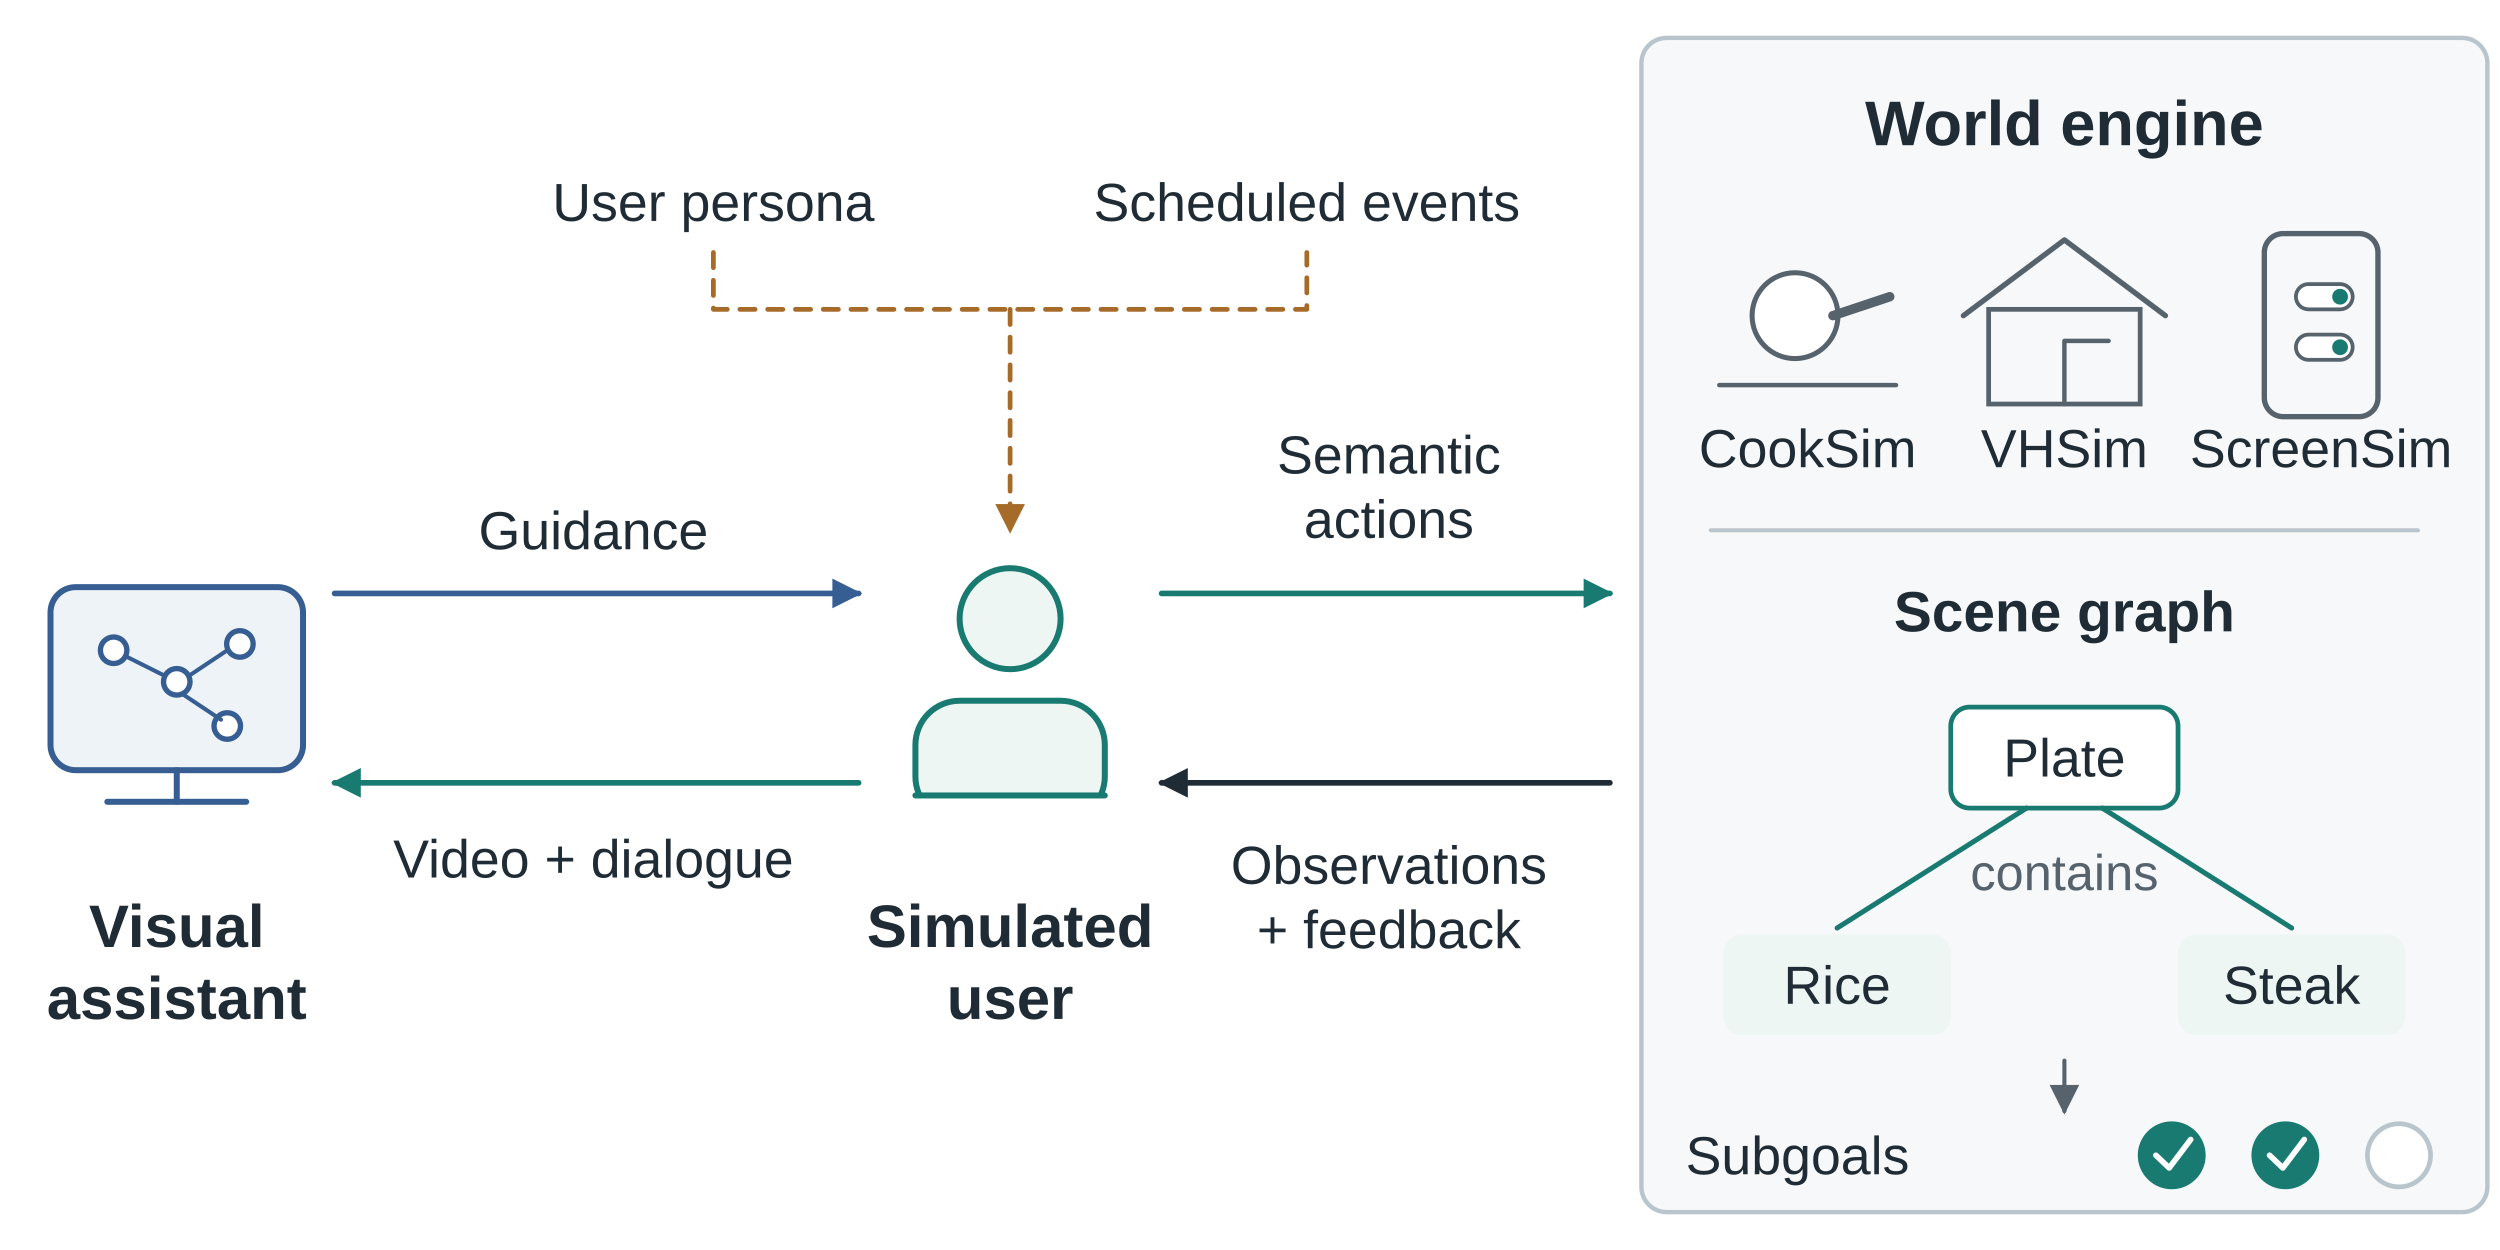
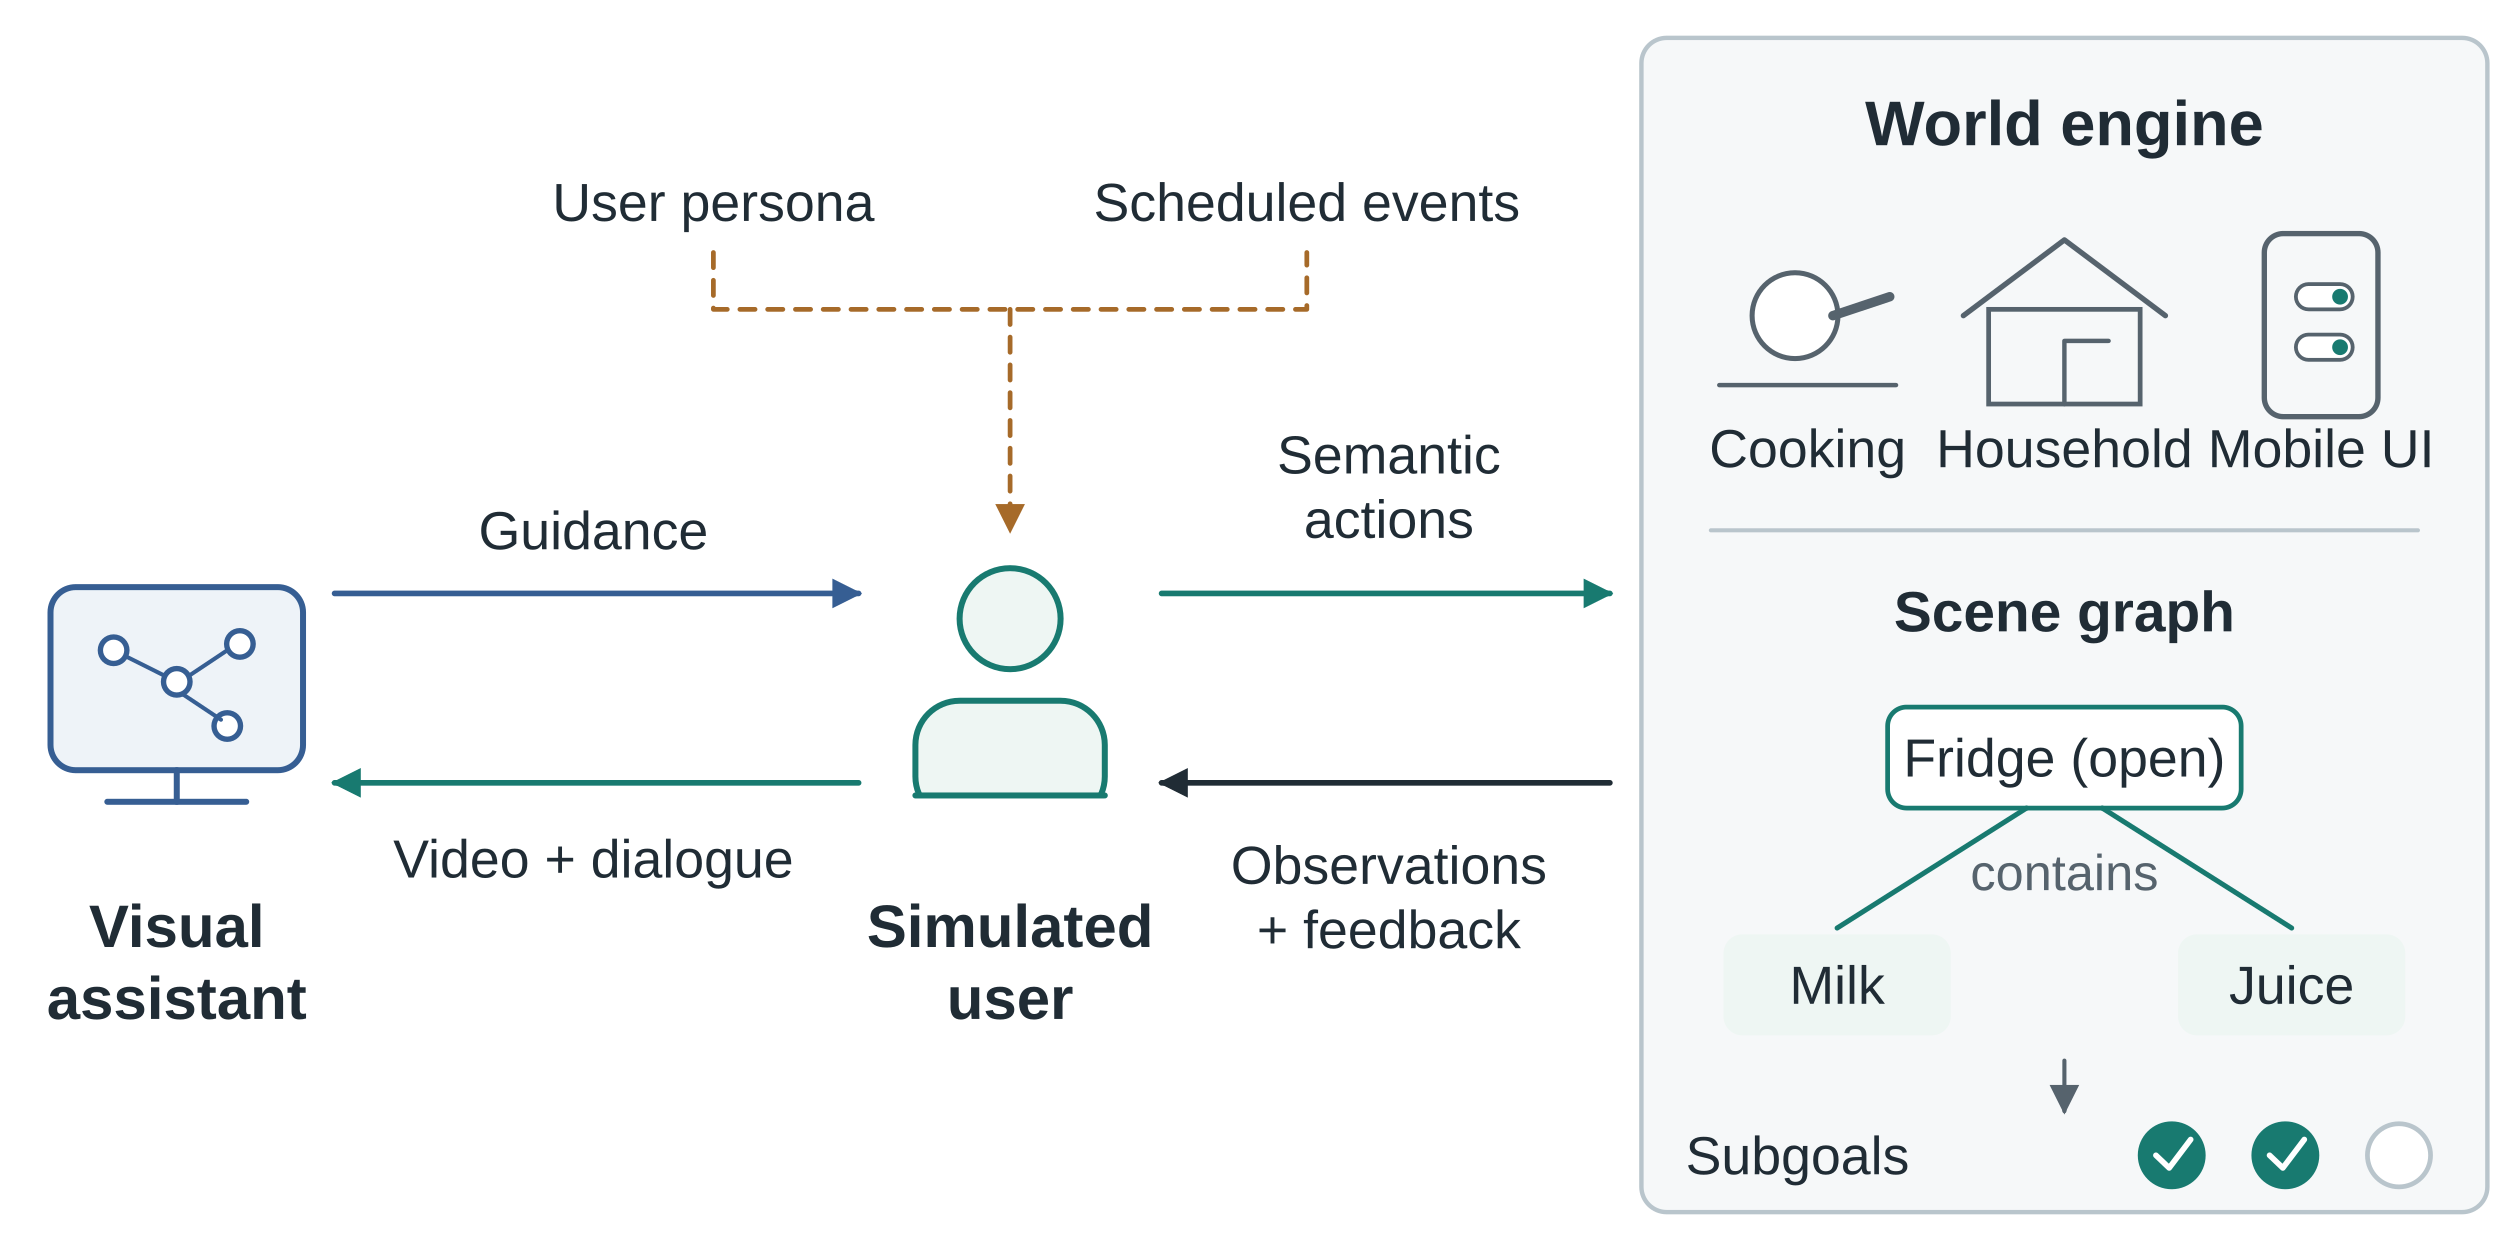
<svg xmlns="http://www.w3.org/2000/svg" width="396pt" height="198pt" viewBox="0 0 396 198">
  <defs>
    <marker id="arrow-202C35" viewBox="0 0 6 6" refX="5.3" refY="3" markerWidth="4.7" markerHeight="4.7" orient="auto-start-reverse" markerUnits="userSpaceOnUse">
      <path d="M0,0 L6,3 L0,6 Z" fill="#202C35" />
    </marker>
    <marker id="arrow-56636D" viewBox="0 0 6 6" refX="5.3" refY="3" markerWidth="4.7" markerHeight="4.7" orient="auto-start-reverse" markerUnits="userSpaceOnUse">
      <path d="M0,0 L6,3 L0,6 Z" fill="#56636D" />
    </marker>
    <marker id="arrow-365E93" viewBox="0 0 6 6" refX="5.3" refY="3" markerWidth="4.7" markerHeight="4.7" orient="auto-start-reverse" markerUnits="userSpaceOnUse">
      <path d="M0,0 L6,3 L0,6 Z" fill="#365E93" />
    </marker>
    <marker id="arrow-187A70" viewBox="0 0 6 6" refX="5.3" refY="3" markerWidth="4.7" markerHeight="4.7" orient="auto-start-reverse" markerUnits="userSpaceOnUse">
      <path d="M0,0 L6,3 L0,6 Z" fill="#187A70" />
    </marker>
    <marker id="arrow-A66A29" viewBox="0 0 6 6" refX="5.3" refY="3" markerWidth="4.7" markerHeight="4.7" orient="auto-start-reverse" markerUnits="userSpaceOnUse">
      <path d="M0,0 L6,3 L0,6 Z" fill="#A66A29" />
    </marker>
    <marker id="arrow-B9C5CC" viewBox="0 0 6 6" refX="5.3" refY="3" markerWidth="4.7" markerHeight="4.7" orient="auto-start-reverse" markerUnits="userSpaceOnUse">
      <path d="M0,0 L6,3 L0,6 Z" fill="#B9C5CC" />
    </marker>
  </defs>
  <rect id="page-background" width="396" height="198" fill="white" />
  <g id="group-1">
    <rect id="el-2" x="260" y="6" width="134" height="186" rx="4" fill="#F6F8F9" stroke="#B9C5CC" stroke-width="0.7" />
    <text id="text-3" x="327" y="23.0" font-family="Arial, Liberation Sans, sans-serif" font-size="10" font-weight="600" text-anchor="middle" fill="#202C35">World engine</text>
    <g id="group-4">
      <rect id="el-5" x="270.333" y="40" width="32" height="21" rx="2" fill="#F6F8F9" stroke="none" stroke-width="0.65" />
      <circle id="el-6" cx="284.333" cy="50" r="6.8" fill="white" stroke="#56636D" stroke-width="0.8" />
      <path id="edge-7" d="M290.333,50 L299.333,47" fill="none" stroke="#56636D" stroke-width="1.5" stroke-linecap="round" stroke-linejoin="round" />
      <path id="edge-8" d="M272.333,61 L300.333,61" fill="none" stroke="#56636D" stroke-width="0.7" stroke-linecap="round" stroke-linejoin="round" />
-       <text id="text-9" x="286.333" y="74.0" font-family="Arial, Liberation Sans, sans-serif" font-size="8.5" font-weight="400" text-anchor="middle" fill="#202C35">CookSim</text>
+       <text id="text-9" x="286.333" y="74.0" font-family="Arial, Liberation Sans, sans-serif" font-size="8.5" font-weight="400" text-anchor="middle" fill="#202C35">Cooking</text>
      <path id="edge-10" d="M311.0,50 L327.0,38 L343.0,50" fill="none" stroke="#56636D" stroke-width="0.85" stroke-linecap="round" stroke-linejoin="round" />
      <rect id="el-11" x="315.0" y="49" width="24" height="15" rx="0" fill="#F6F8F9" stroke="#56636D" stroke-width="0.75" />
      <path id="edge-12" d="M327.0,64 L327.0,54 L334.0,54" fill="none" stroke="#56636D" stroke-width="0.7" stroke-linecap="round" stroke-linejoin="round" />
-       <text id="text-13" x="327.0" y="74.0" font-family="Arial, Liberation Sans, sans-serif" font-size="8.5" font-weight="400" text-anchor="middle" fill="#202C35">VHSim</text>
+       <text id="text-13" x="327.0" y="74.0" font-family="Arial, Liberation Sans, sans-serif" font-size="8.5" font-weight="400" text-anchor="middle" fill="#202C35">Household</text>
      <rect id="el-14" x="358.667" y="37" width="18" height="29" rx="3" fill="#F6F8F9" stroke="#56636D" stroke-width="0.85" />
      <rect id="el-15" x="363.667" y="45" width="9" height="4" rx="2" fill="white" stroke="#56636D" stroke-width="0.6" />
      <circle id="el-16" cx="370.667" cy="47" r="1.25" fill="#187A70" stroke="none" stroke-width="0.7" />
      <rect id="el-17" x="363.667" y="53" width="9" height="4" rx="2" fill="white" stroke="#56636D" stroke-width="0.6" />
      <circle id="el-18" cx="370.667" cy="55" r="1.25" fill="#187A70" stroke="none" stroke-width="0.7" />
-       <text id="text-19" x="367.667" y="74.0" font-family="Arial, Liberation Sans, sans-serif" font-size="8.5" font-weight="400" text-anchor="middle" fill="#202C35">ScreenSim</text>
+       <text id="text-19" x="367.667" y="74.0" font-family="Arial, Liberation Sans, sans-serif" font-size="8.5" font-weight="400" text-anchor="middle" fill="#202C35">Mobile UI</text>
    </g>
    <path id="edge-20" d="M271,84 L383,84" fill="none" stroke="#B9C5CC" stroke-width="0.65" stroke-linecap="round" stroke-linejoin="round" />
    <g id="group-21">
      <text id="text-22" x="327.0" y="100.0" font-family="Arial, Liberation Sans, sans-serif" font-size="9" font-weight="600" text-anchor="middle" fill="#202C35">Scene graph</text>
-       <rect id="el-23" x="309.0" y="112" width="36" height="16" rx="3" fill="white" stroke="#187A70" stroke-width="0.75" />
-       <text id="text-24" x="327.0" y="123.0" font-family="Arial, Liberation Sans, sans-serif" font-size="8.5" font-weight="400" text-anchor="middle" fill="#202C35">Plate</text>
+       <rect id="el-23" x="299.0" y="112" width="56" height="16" rx="3" fill="white" stroke="#187A70" stroke-width="0.75" />
+       <text id="text-24" x="327.0" y="123.0" font-family="Arial, Liberation Sans, sans-serif" font-size="8.5" font-weight="400" text-anchor="middle" fill="#202C35">Fridge (open)</text>
      <path id="edge-25" d="M321.0,128 L291,147" fill="none" stroke="#187A70" stroke-width="0.8" stroke-linecap="round" stroke-linejoin="round" />
      <path id="edge-26" d="M333.0,128 L363,147" fill="none" stroke="#187A70" stroke-width="0.8" stroke-linecap="round" stroke-linejoin="round" />
      <text id="text-27" x="327.0" y="141.0" font-family="Arial, Liberation Sans, sans-serif" font-size="8" font-weight="400" text-anchor="middle" fill="#56636D">contains</text>
      <rect id="el-28" x="273" y="148" width="36" height="16" rx="3" fill="#EEF6F3" stroke="none" stroke-width="0.65" />
-       <text id="text-29" x="291" y="159.0" font-family="Arial, Liberation Sans, sans-serif" font-size="8.5" font-weight="400" text-anchor="middle" fill="#202C35">Rice</text>
+       <text id="text-29" x="291" y="159.0" font-family="Arial, Liberation Sans, sans-serif" font-size="8.5" font-weight="400" text-anchor="middle" fill="#202C35">Milk</text>
      <rect id="el-30" x="345" y="148" width="36" height="16" rx="3" fill="#EEF6F3" stroke="none" stroke-width="0.65" />
-       <text id="text-31" x="363" y="159.0" font-family="Arial, Liberation Sans, sans-serif" font-size="8.5" font-weight="400" text-anchor="middle" fill="#202C35">Steak</text>
+       <text id="text-31" x="363" y="159.0" font-family="Arial, Liberation Sans, sans-serif" font-size="8.5" font-weight="400" text-anchor="middle" fill="#202C35">Juice</text>
      <path id="edge-32" d="M327.0,168 L327.0,176" fill="none" stroke="#56636D" stroke-width="0.65" stroke-linecap="round" stroke-linejoin="round" marker-end="url(#arrow-56636D)" />
      <text id="text-33" x="267" y="186.0" font-family="Arial, Liberation Sans, sans-serif" font-size="8.5" font-weight="400" text-anchor="start" fill="#202C35">Subgoals</text>
      <circle id="el-34" cx="344" cy="183" r="5" fill="#187A70" stroke="#187A70" stroke-width="0.75" />
      <path id="edge-35" d="M341.5,183 L343.6,185 L347,180.5" fill="none" stroke="white" stroke-width="0.9" stroke-linecap="round" stroke-linejoin="round" />
      <circle id="el-36" cx="362" cy="183" r="5" fill="#187A70" stroke="#187A70" stroke-width="0.75" />
      <path id="edge-37" d="M359.5,183 L361.6,185 L365,180.5" fill="none" stroke="white" stroke-width="0.9" stroke-linecap="round" stroke-linejoin="round" />
      <circle id="el-38" cx="380" cy="183" r="5" fill="white" stroke="#B9C5CC" stroke-width="0.75" />
    </g>
  </g>
  <g id="group-39">
    <g id="group-40">
      <rect id="el-41" x="8" y="93" width="40" height="29" rx="4" fill="#EEF3F8" stroke="#365E93" stroke-width="0.95" />
      <path id="edge-42" d="M17,127 L39,127" fill="none" stroke="#365E93" stroke-width="0.95" stroke-linecap="round" stroke-linejoin="round" />
      <path id="edge-43" d="M28,122 L28,127" fill="none" stroke="#365E93" stroke-width="0.95" stroke-linecap="round" stroke-linejoin="round" />
      <circle id="el-44" cx="18" cy="103" r="2.1" fill="white" stroke="#365E93" stroke-width="0.85" />
      <circle id="el-45" cx="28" cy="108" r="2.1" fill="white" stroke="#365E93" stroke-width="0.85" />
      <circle id="el-46" cx="38" cy="102" r="2.1" fill="white" stroke="#365E93" stroke-width="0.85" />
      <circle id="el-47" cx="36" cy="115" r="2.1" fill="white" stroke="#365E93" stroke-width="0.85" />
      <path id="edge-48" d="M20,104 L26,107" fill="none" stroke="#365E93" stroke-width="0.65" stroke-linecap="round" stroke-linejoin="round" />
      <path id="edge-49" d="M30,107 L36,103" fill="none" stroke="#365E93" stroke-width="0.65" stroke-linecap="round" stroke-linejoin="round" />
      <path id="edge-50" d="M29,110 L35,114" fill="none" stroke="#365E93" stroke-width="0.65" stroke-linecap="round" stroke-linejoin="round" />
    </g>
-     <g id="group-51">
-       <circle id="el-52" cx="160" cy="98" r="8" fill="#EEF6F3" stroke="#187A70" stroke-width="0.95" />
-       <rect id="el-53" x="145" y="111" width="30" height="19" rx="7" fill="#EEF6F3" stroke="#187A70" stroke-width="0.95" />
-       <rect id="el-54" x="142" y="126" width="36" height="5" rx="0" fill="white" stroke="none" stroke-width="0.65" />
-       <path id="edge-55" d="M145,126 L175,126" fill="none" stroke="#187A70" stroke-width="0.95" stroke-linecap="round" stroke-linejoin="round" />
+     <text id="text-51" x="28" y="150.0" font-family="Arial, Liberation Sans, sans-serif" font-size="9.5" font-weight="600" text-anchor="middle" fill="#202C35">Visual</text>
+     <text id="text-52" x="28" y="161.4" font-family="Arial, Liberation Sans, sans-serif" font-size="9.5" font-weight="600" text-anchor="middle" fill="#202C35">assistant</text>
+   </g>
+   <g id="group-53">
+     <g id="group-54">
+       <circle id="el-55" cx="160" cy="98" r="8" fill="#EEF6F3" stroke="#187A70" stroke-width="0.95" />
+       <rect id="el-56" x="145" y="111" width="30" height="19" rx="7" fill="#EEF6F3" stroke="#187A70" stroke-width="0.95" />
+       <rect id="el-57" x="142" y="126" width="36" height="5" rx="0" fill="white" stroke="none" stroke-width="0.65" />
+       <path id="edge-58" d="M145,126 L175,126" fill="none" stroke="#187A70" stroke-width="0.95" stroke-linecap="round" stroke-linejoin="round" />
    </g>
-     <text id="text-56" x="28" y="150.0" font-family="Arial, Liberation Sans, sans-serif" font-size="9.5" font-weight="600" text-anchor="middle" fill="#202C35">Visual</text>
-     <text id="text-57" x="28" y="161.4" font-family="Arial, Liberation Sans, sans-serif" font-size="9.5" font-weight="600" text-anchor="middle" fill="#202C35">assistant</text>
-     <text id="text-58" x="160" y="150.0" font-family="Arial, Liberation Sans, sans-serif" font-size="9.5" font-weight="600" text-anchor="middle" fill="#202C35">Simulated</text>
-     <text id="text-59" x="160" y="161.4" font-family="Arial, Liberation Sans, sans-serif" font-size="9.5" font-weight="600" text-anchor="middle" fill="#202C35">user</text>
+     <text id="text-59" x="160" y="150.0" font-family="Arial, Liberation Sans, sans-serif" font-size="9.5" font-weight="600" text-anchor="middle" fill="#202C35">Simulated</text>
+     <text id="text-60" x="160" y="161.4" font-family="Arial, Liberation Sans, sans-serif" font-size="9.5" font-weight="600" text-anchor="middle" fill="#202C35">user</text>
  </g>
-   <g id="group-60">
-     <text id="text-61" x="113" y="35.0" font-family="Arial, Liberation Sans, sans-serif" font-size="8.5" font-weight="400" text-anchor="middle" fill="#202C35">User persona</text>
-     <text id="text-62" x="207" y="35.0" font-family="Arial, Liberation Sans, sans-serif" font-size="8.5" font-weight="400" text-anchor="middle" fill="#202C35">Scheduled events</text>
-     <path id="edge-63" d="M113,40 L113,49 L207,49 L207,40" fill="none" stroke="#A66A29" stroke-width="0.75" stroke-linecap="round" stroke-linejoin="round" stroke-dasharray="2.4 2" />
-     <path id="edge-64" d="M160.0,49 L160.0,84" fill="none" stroke="#A66A29" stroke-width="0.75" stroke-linecap="round" stroke-linejoin="round" stroke-dasharray="2.4 2" marker-end="url(#arrow-A66A29)" />
+   <g id="group-61">
+     <text id="text-62" x="113" y="35.0" font-family="Arial, Liberation Sans, sans-serif" font-size="8.5" font-weight="400" text-anchor="middle" fill="#202C35">User persona</text>
+     <text id="text-63" x="207" y="35.0" font-family="Arial, Liberation Sans, sans-serif" font-size="8.5" font-weight="400" text-anchor="middle" fill="#202C35">Scheduled events</text>
+     <path id="edge-64" d="M113,40 L113,49 L207,49 L207,40" fill="none" stroke="#A66A29" stroke-width="0.75" stroke-linecap="round" stroke-linejoin="round" stroke-dasharray="2.4 2" />
+     <path id="edge-65" d="M160.0,49 L160.0,84" fill="none" stroke="#A66A29" stroke-width="0.75" stroke-linecap="round" stroke-linejoin="round" stroke-dasharray="2.4 2" marker-end="url(#arrow-A66A29)" />
  </g>
-   <g id="group-65">
-     <path id="edge-66" d="M53,94 L136,94" fill="none" stroke="#365E93" stroke-width="0.9" stroke-linecap="round" stroke-linejoin="round" marker-end="url(#arrow-365E93)" />
-     <text id="text-67" x="94" y="87.0" font-family="Arial, Liberation Sans, sans-serif" font-size="8.5" font-weight="400" text-anchor="middle" fill="#202C35">Guidance</text>
-     <path id="edge-68" d="M136,124 L53,124" fill="none" stroke="#187A70" stroke-width="0.9" stroke-linecap="round" stroke-linejoin="round" marker-end="url(#arrow-187A70)" />
-     <text id="text-69" x="94" y="139.0" font-family="Arial, Liberation Sans, sans-serif" font-size="8.5" font-weight="400" text-anchor="middle" fill="#202C35">Video + dialogue</text>
+   <g id="group-66">
+     <path id="edge-67" d="M53,94 L136,94" fill="none" stroke="#365E93" stroke-width="0.9" stroke-linecap="round" stroke-linejoin="round" marker-end="url(#arrow-365E93)" />
+     <text id="text-68" x="94" y="87.0" font-family="Arial, Liberation Sans, sans-serif" font-size="8.5" font-weight="400" text-anchor="middle" fill="#202C35">Guidance</text>
+     <path id="edge-69" d="M136,124 L53,124" fill="none" stroke="#187A70" stroke-width="0.9" stroke-linecap="round" stroke-linejoin="round" marker-end="url(#arrow-187A70)" />
+     <text id="text-70" x="94" y="139.0" font-family="Arial, Liberation Sans, sans-serif" font-size="8.5" font-weight="400" text-anchor="middle" fill="#202C35">Video + dialogue</text>
  </g>
-   <g id="group-70">
-     <path id="edge-71" d="M184,94 L255,94" fill="none" stroke="#187A70" stroke-width="0.9" stroke-linecap="round" stroke-linejoin="round" marker-end="url(#arrow-187A70)" />
-     <text id="text-72" x="220" y="75.0" font-family="Arial, Liberation Sans, sans-serif" font-size="8.5" font-weight="400" text-anchor="middle" fill="#202C35">Semantic</text>
-     <text id="text-73" x="220" y="85.2" font-family="Arial, Liberation Sans, sans-serif" font-size="8.5" font-weight="400" text-anchor="middle" fill="#202C35">actions</text>
-     <path id="edge-74" d="M255,124 L184,124" fill="none" stroke="#202C35" stroke-width="0.9" stroke-linecap="round" stroke-linejoin="round" marker-end="url(#arrow-202C35)" />
-     <text id="text-75" x="220" y="140.0" font-family="Arial, Liberation Sans, sans-serif" font-size="8.5" font-weight="400" text-anchor="middle" fill="#202C35">Observations</text>
-     <text id="text-76" x="220" y="150.2" font-family="Arial, Liberation Sans, sans-serif" font-size="8.5" font-weight="400" text-anchor="middle" fill="#202C35">+ feedback</text>
+   <g id="group-71">
+     <path id="edge-72" d="M184,94 L255,94" fill="none" stroke="#187A70" stroke-width="0.9" stroke-linecap="round" stroke-linejoin="round" marker-end="url(#arrow-187A70)" />
+     <text id="text-73" x="220" y="75.0" font-family="Arial, Liberation Sans, sans-serif" font-size="8.5" font-weight="400" text-anchor="middle" fill="#202C35">Semantic</text>
+     <text id="text-74" x="220" y="85.2" font-family="Arial, Liberation Sans, sans-serif" font-size="8.5" font-weight="400" text-anchor="middle" fill="#202C35">actions</text>
+     <path id="edge-75" d="M255,124 L184,124" fill="none" stroke="#202C35" stroke-width="0.9" stroke-linecap="round" stroke-linejoin="round" marker-end="url(#arrow-202C35)" />
+     <text id="text-76" x="220" y="140.0" font-family="Arial, Liberation Sans, sans-serif" font-size="8.5" font-weight="400" text-anchor="middle" fill="#202C35">Observations</text>
+     <text id="text-77" x="220" y="150.2" font-family="Arial, Liberation Sans, sans-serif" font-size="8.5" font-weight="400" text-anchor="middle" fill="#202C35">+ feedback</text>
  </g>
</svg>
